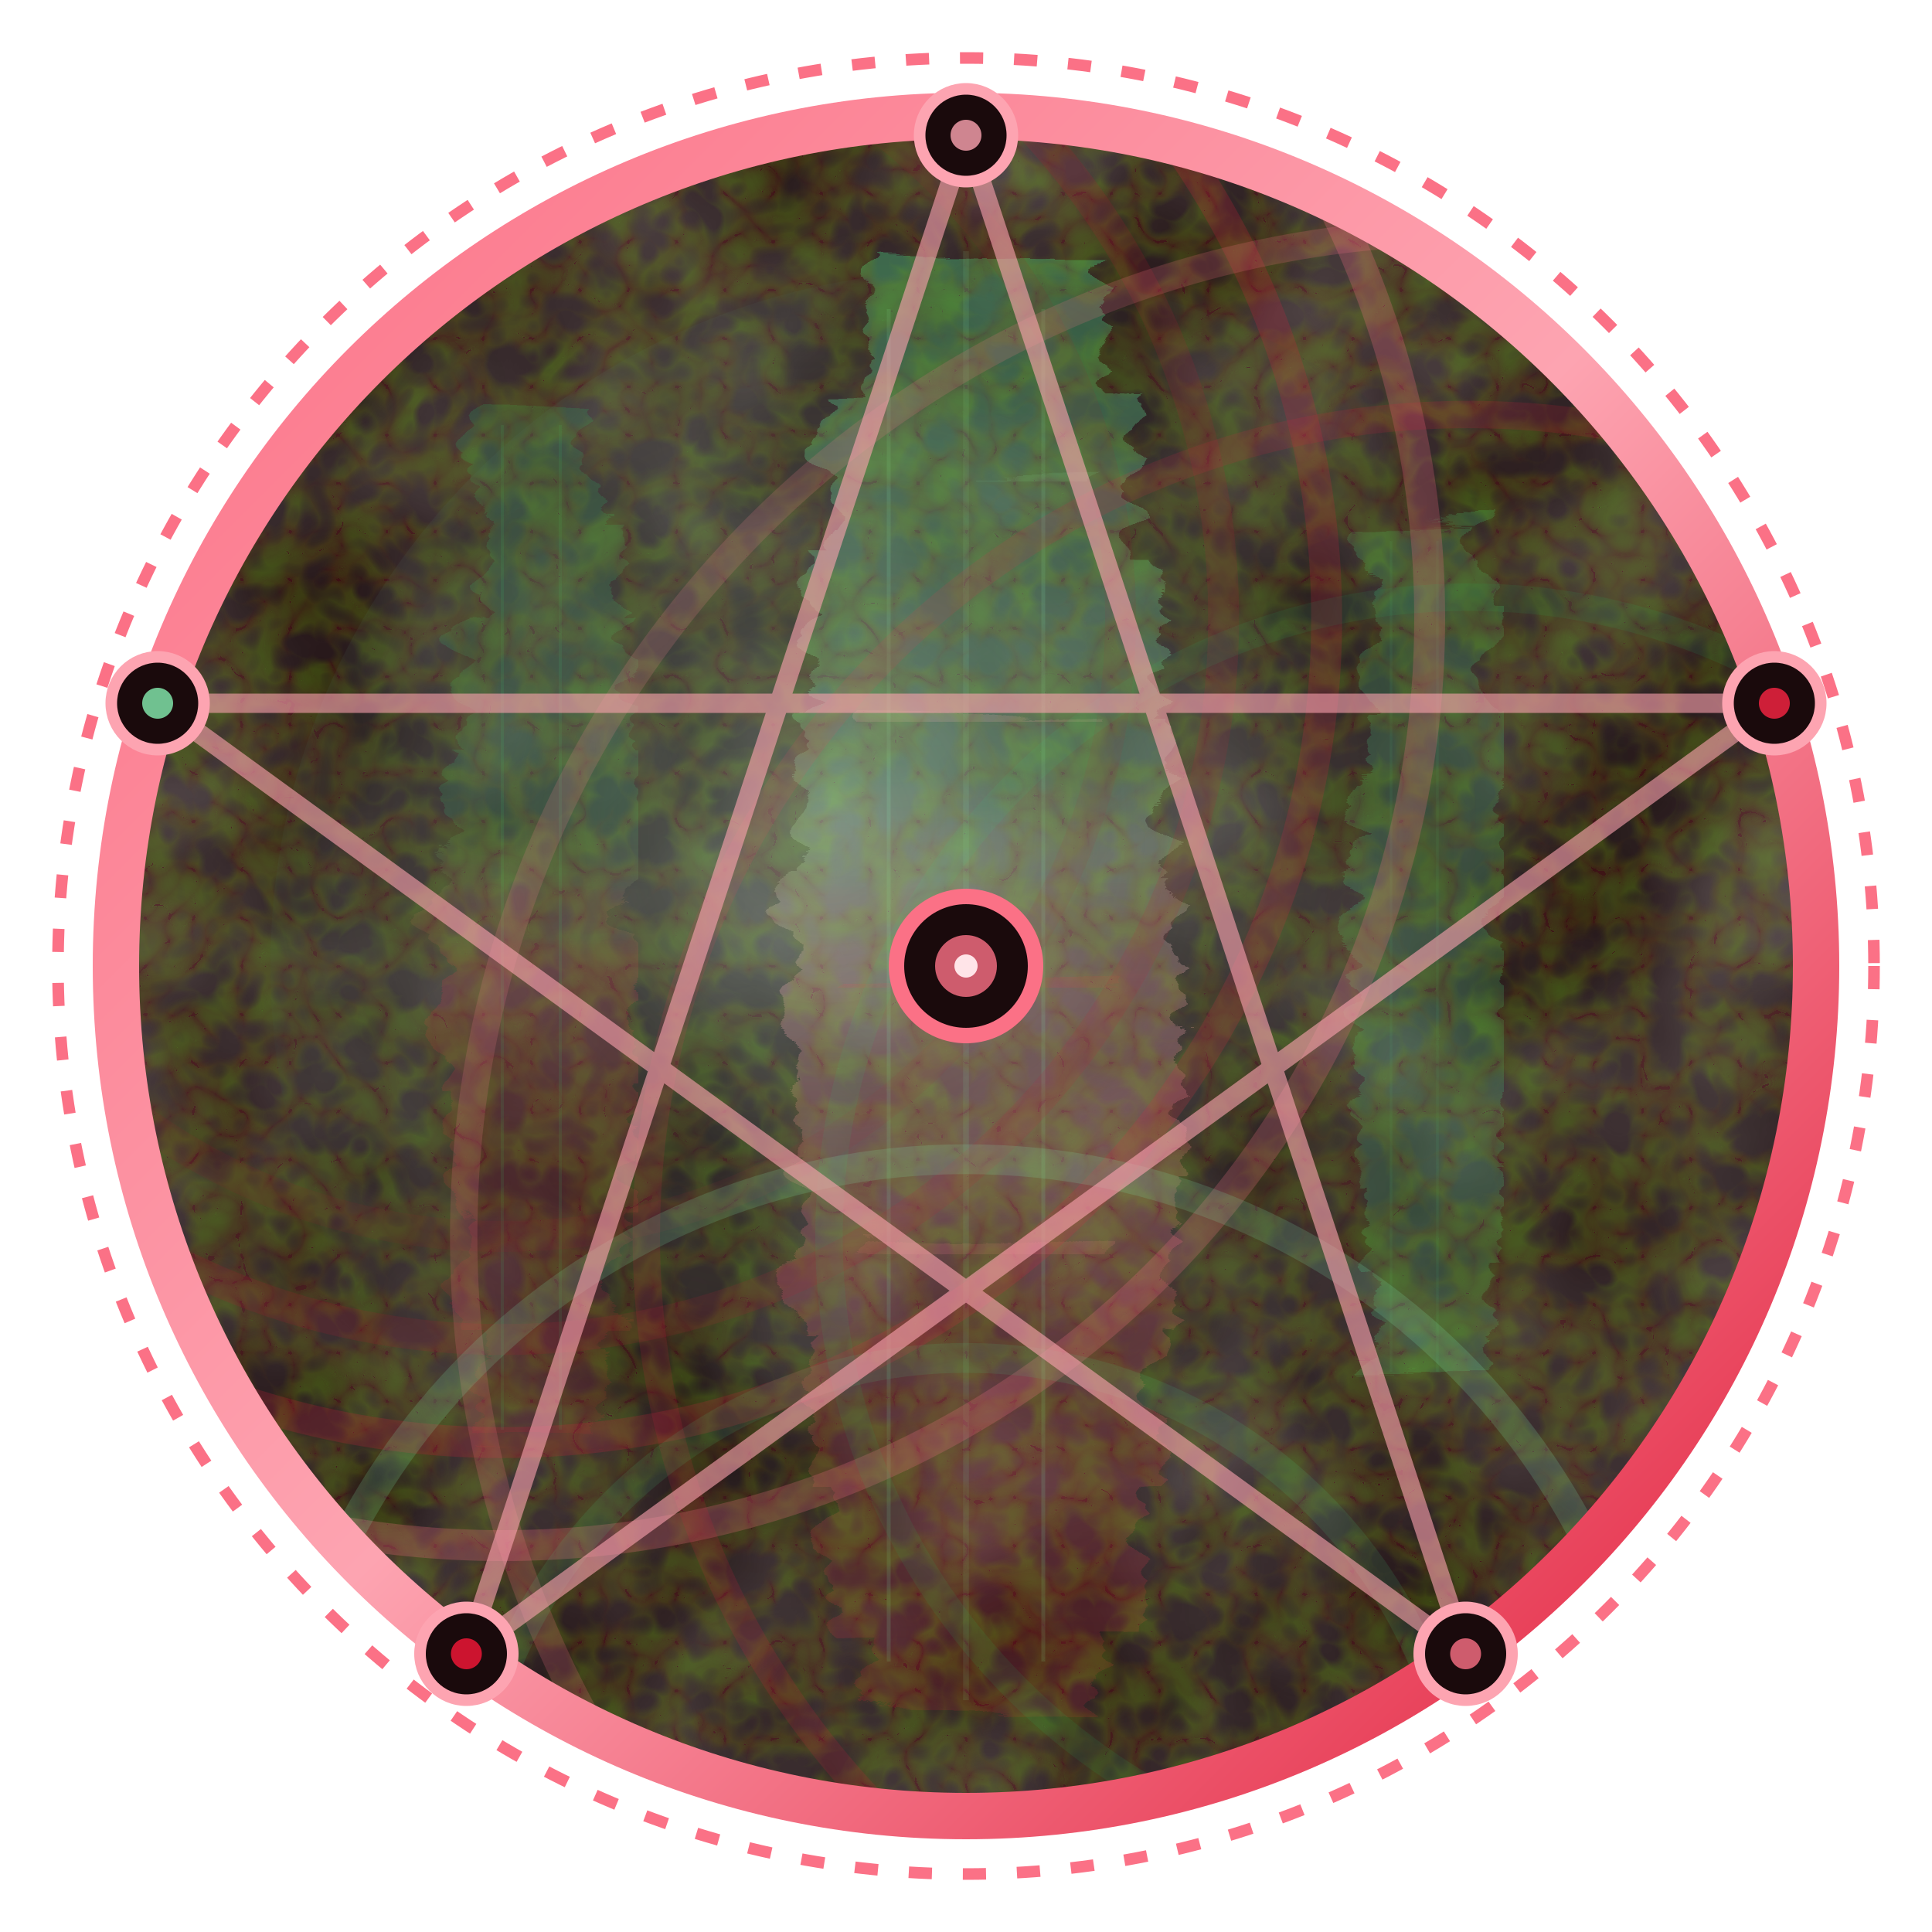
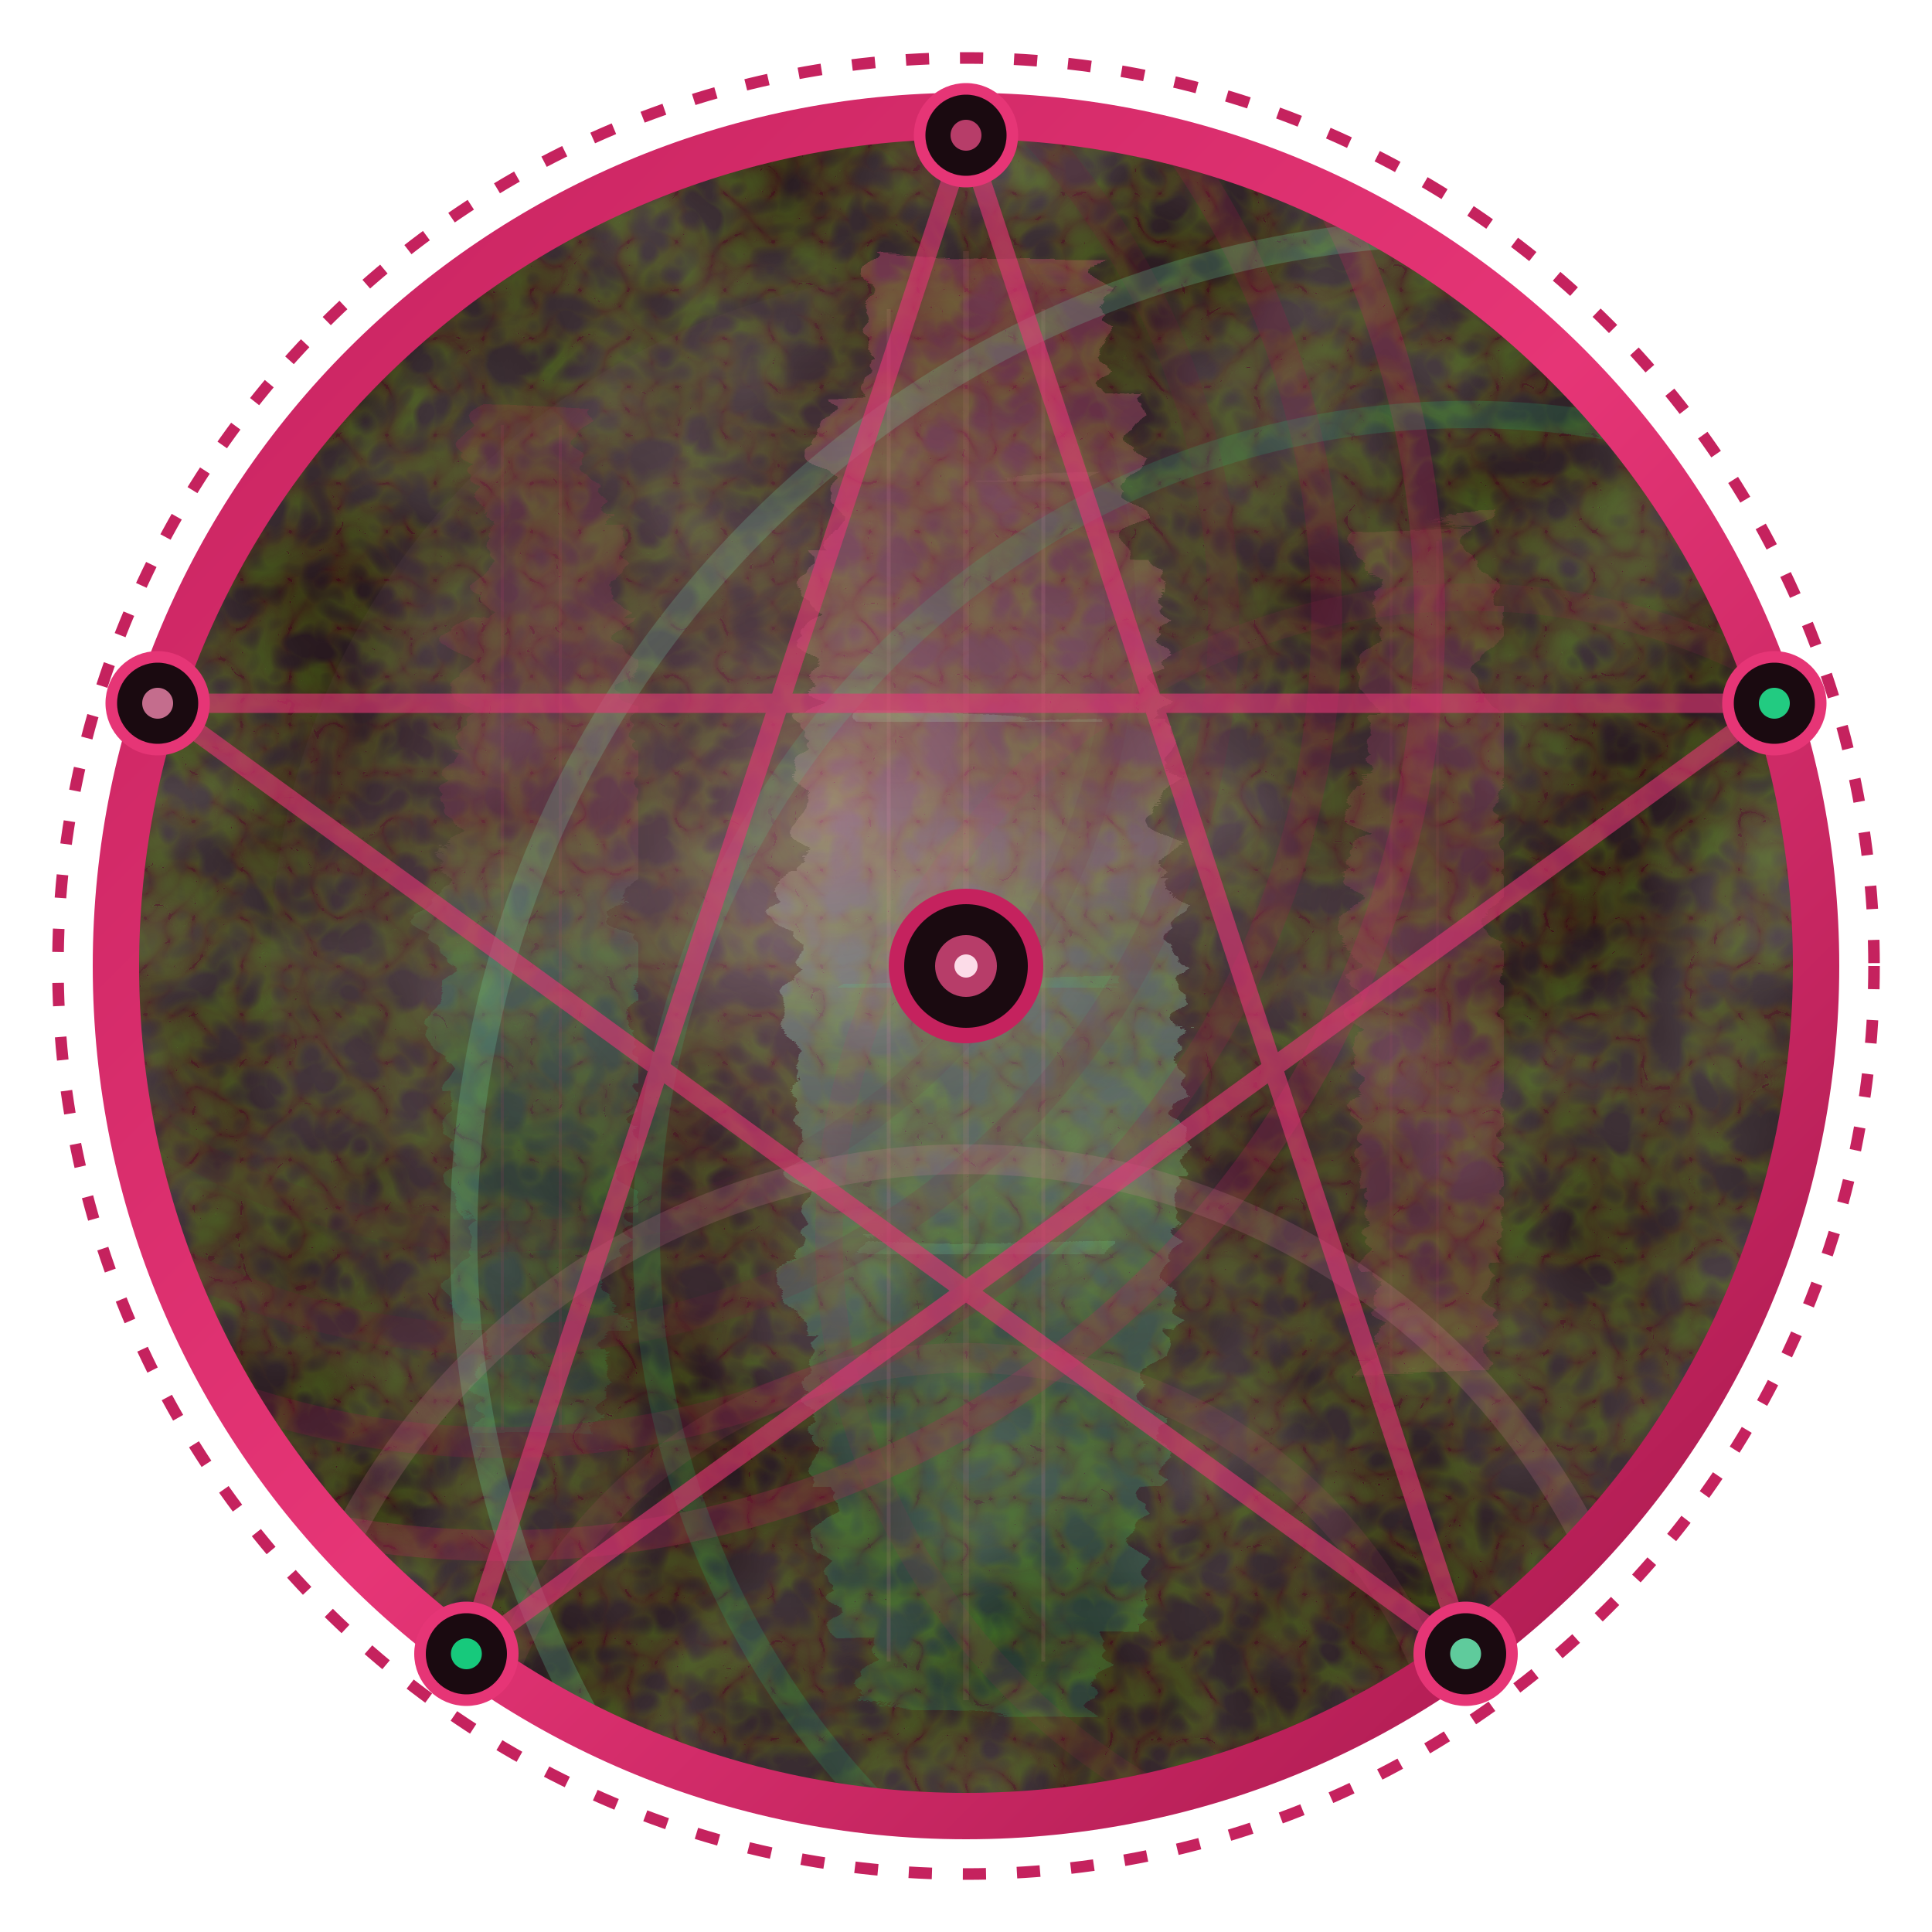
<svg xmlns="http://www.w3.org/2000/svg" viewBox="0 0 500 500" width="100%" height="100%">
  <defs>
    <clipPath id="circleClip">
      <circle cx="250" cy="250" r="220" />
    </clipPath>
    <linearGradient id="pleochroicGlow" x1="0%" y1="0%" x2="100%" y2="100%">
-       <stop offset="0%" stop-color="#fb7186" />
-       <stop offset="50%" stop-color="#fda4b1" />
-       <stop offset="100%" stop-color="#e11d3a" />
+       <stop offset="0%" stop-color="#c5225e" />
+       <stop offset="50%" stop-color="#e63576" />
+       <stop offset="100%" stop-color="#a3164a" />
    </linearGradient>
    <linearGradient id="crystalZone1" x1="0%" y1="0%" x2="0%" y2="100%">
-       <stop offset="0%" stop-color="#4ade88" stop-opacity="0.7" />
-       <stop offset="35%" stop-color="#86efb2" stop-opacity="0.5" />
-       <stop offset="50%" stop-color="#fda4b1" stop-opacity="0.6" />
-       <stop offset="65%" stop-color="#fb7186" stop-opacity="0.5" />
-       <stop offset="100%" stop-color="#e11d3a" stop-opacity="0.3" />
+       <stop offset="0%" stop-color="#de4a80" stop-opacity="0.7" />
+       <stop offset="35%" stop-color="#ef86ac" stop-opacity="0.5" />
+       <stop offset="50%" stop-color="#a4fdd6" stop-opacity="0.6" />
+       <stop offset="65%" stop-color="#71fbbf" stop-opacity="0.5" />
+       <stop offset="100%" stop-color="#1de18c" stop-opacity="0.3" />
    </linearGradient>
    <linearGradient id="crystalZone2" x1="0%" y1="0%" x2="0%" y2="100%">
-       <stop offset="0%" stop-color="#22c566" stop-opacity="0.5" />
-       <stop offset="40%" stop-color="#35e67f" stop-opacity="0.4" />
-       <stop offset="55%" stop-color="#fb2444" stop-opacity="0.5" />
-       <stop offset="100%" stop-color="#f91638" stop-opacity="0.3" />
+       <stop offset="0%" stop-color="#c5225e" stop-opacity="0.5" />
+       <stop offset="40%" stop-color="#e63576" stop-opacity="0.4" />
+       <stop offset="55%" stop-color="#24fb9e" stop-opacity="0.5" />
+       <stop offset="100%" stop-color="#16f997" stop-opacity="0.3" />
    </linearGradient>
    <radialGradient id="centerGlow" cx="40%" cy="40%" r="60%">
-       <stop offset="0%" stop-color="#bbf7d4" stop-opacity="0.3" />
-       <stop offset="100%" stop-color="#0a1a11" stop-opacity="0" />
+       <stop offset="0%" stop-color="#f7bbd1" stop-opacity="0.3" />
+       <stop offset="100%" stop-color="#1a0a10" stop-opacity="0" />
    </radialGradient>
    <filter id="crystalNoise" x="0%" y="0%" width="100%" height="100%">
      <feTurbulence type="fractalNoise" baseFrequency="0.015" numOctaves="4" seed="17" result="noise" />
      <feColorMatrix type="saturate" values="0" result="mono" />
      <feComponentTransfer result="contrast">
        <feFuncR type="linear" slope="1.6" intercept="-0.3" />
        <feFuncG type="linear" slope="1.6" intercept="-0.3" />
        <feFuncB type="linear" slope="1.6" intercept="-0.3" />
      </feComponentTransfer>
      <feGaussianBlur stdDeviation="1.5" result="blurred" />
    </filter>
    <filter id="striations" x="-10%" y="-10%" width="120%" height="120%">
      <feTurbulence type="turbulence" baseFrequency="0.003 0.06" numOctaves="3" seed="31" result="turb" />
      <feDisplacementMap in="SourceGraphic" in2="turb" scale="18" xChannelSelector="R" yChannelSelector="G" />
    </filter>
    <filter id="speckles" x="0%" y="0%" width="100%" height="100%">
      <feTurbulence type="turbulence" baseFrequency="0.08" numOctaves="2" seed="15" result="speckle" />
      <feColorMatrix type="matrix" values="         0 0 0 0 0.2         0 1 0 0 0         0 0 0 0 0         0 0 0 -3 1.5" result="speckleMask" />
    </filter>
  </defs>
-   <circle cx="250" cy="250" r="220" fill="#1a0a0c" />
+   <circle cx="250" cy="250" r="220" fill="#1a0a10" />
  <g clip-path="url(#circleClip)">
-     <rect x="0" y="0" width="500" height="500" fill="#1f0d10" filter="url(#crystalNoise)" opacity="0.4" />
+     <rect x="0" y="0" width="500" height="500" fill="#1f0d14" filter="url(#crystalNoise)" opacity="0.4" />
    <path d="M 220 60 L 240 60 L 260 60 L 280 60 L 280 100 L 290 100 L 290 140 L 295 140 L 295 180 L 298 180 L 298 220 L 300 220 L 300 260 L 300 300 L 298 300 L 298 340 L 295 340 L 295 380 L 290 380 L 290 420 L 280 420 L 280 440 L 260 440 L 240 440 L 220 440 L 220 420 L 210 420 L 210 380 L 205 380 L 205 340 L 202 340 L 202 300 L 200 300 L 200 260 L 200 220 L 202 220 L 202 180 L 205 180 L 205 140 L 210 140 L 210 100 L 220 100 Z" fill="url(#crystalZone1)" filter="url(#striations)" opacity="0.5" />
-     <rect x="220" y="120" width="60" height="4" fill="#86efb2" opacity="0.15" filter="url(#striations)" />
-     <rect x="218" y="180" width="64" height="6" fill="#fda4b1" opacity="0.2" filter="url(#striations)" />
-     <rect x="215" y="250" width="70" height="5" fill="#fb2444" opacity="0.15" filter="url(#striations)" />
-     <rect x="218" y="320" width="64" height="4" fill="#fb7186" opacity="0.18" filter="url(#striations)" />
-     <rect x="220" y="380" width="60" height="3" fill="#4ade88" opacity="0.12" filter="url(#striations)" />
+     <rect x="220" y="120" width="60" height="4" fill="#ef86ac" opacity="0.15" filter="url(#striations)" />
+     <rect x="218" y="180" width="64" height="6" fill="#a4fdd6" opacity="0.2" filter="url(#striations)" />
+     <rect x="215" y="250" width="70" height="5" fill="#24fb9e" opacity="0.15" filter="url(#striations)" />
+     <rect x="218" y="320" width="64" height="4" fill="#71fbbf" opacity="0.18" filter="url(#striations)" />
+     <rect x="220" y="380" width="60" height="3" fill="#de4a80" opacity="0.12" filter="url(#striations)" />
    <path d="M 120 100 L 135 100 L 150 100 L 150 130 L 155 130 L 155 160 L 158 160 L 158 190 L 160 190 L 160 220 L 160 250 L 160 280 L 158 280 L 158 310 L 155 310 L 155 340 L 150 340 L 150 370 L 135 370 L 120 370 L 120 340 L 115 340 L 115 310 L 112 310 L 112 280 L 110 280 L 110 250 L 110 220 L 112 220 L 112 190 L 115 190 L 115 160 L 120 160 L 120 130 Z" fill="url(#crystalZone2)" filter="url(#striations)" opacity="0.35" />
-     <path d="M 350 130 L 365 130 L 380 130 L 380 155 L 383 155 L 383 180 L 385 180 L 385 210 L 385 240 L 385 270 L 385 300 L 383 300 L 383 325 L 380 325 L 380 350 L 365 350 L 350 350 L 350 325 L 347 325 L 347 300 L 345 300 L 345 270 L 345 240 L 345 210 L 347 210 L 347 180 L 350 180 L 350 155 Z" fill="#4ade88" filter="url(#striations)" opacity="0.2" />
-     <line x1="230" y1="80" x2="230" y2="430" stroke="#86efb2" stroke-width="1" opacity="0.15" />
-     <line x1="250" y1="65" x2="250" y2="440" stroke="#86efb2" stroke-width="1.5" opacity="0.12" />
-     <line x1="270" y1="80" x2="270" y2="430" stroke="#86efb2" stroke-width="1" opacity="0.15" />
-     <line x1="130" y1="110" x2="130" y2="370" stroke="#35e67f" stroke-width="0.8" opacity="0.1" />
-     <line x1="145" y1="110" x2="145" y2="370" stroke="#35e67f" stroke-width="0.8" opacity="0.1" />
-     <line x1="360" y1="140" x2="360" y2="355" stroke="#4ade88" stroke-width="0.7" opacity="0.08" />
-     <line x1="372" y1="140" x2="372" y2="355" stroke="#4ade88" stroke-width="0.7" opacity="0.08" />
+     <path d="M 350 130 L 365 130 L 380 130 L 380 155 L 383 155 L 383 180 L 385 180 L 385 210 L 385 240 L 385 270 L 385 300 L 383 300 L 383 325 L 380 325 L 380 350 L 365 350 L 350 350 L 350 325 L 347 325 L 347 300 L 345 300 L 345 270 L 345 240 L 345 210 L 347 210 L 347 180 L 350 180 L 350 155 Z" fill="#de4a80" filter="url(#striations)" opacity="0.2" />
+     <line x1="230" y1="80" x2="230" y2="430" stroke="#ef86ac" stroke-width="1" opacity="0.15" />
+     <line x1="250" y1="65" x2="250" y2="440" stroke="#ef86ac" stroke-width="1.5" opacity="0.12" />
+     <line x1="270" y1="80" x2="270" y2="430" stroke="#ef86ac" stroke-width="1" opacity="0.15" />
+     <line x1="130" y1="110" x2="130" y2="370" stroke="#e63576" stroke-width="0.8" opacity="0.1" />
+     <line x1="145" y1="110" x2="145" y2="370" stroke="#e63576" stroke-width="0.8" opacity="0.1" />
+     <line x1="360" y1="140" x2="360" y2="355" stroke="#de4a80" stroke-width="0.7" opacity="0.08" />
+     <line x1="372" y1="140" x2="372" y2="355" stroke="#de4a80" stroke-width="0.7" opacity="0.08" />
    <rect x="0" y="0" width="500" height="500" fill="#000" filter="url(#speckles)" opacity="0.25" />
-     <circle cx="130" cy="160" r="240.0" fill="none" stroke="#fb7186" stroke-width="8.0" opacity="0.25" />
-     <circle cx="130" cy="160" r="213.333" fill="none" stroke="#e11d3a" stroke-width="8.0" opacity="0.2" />
-     <circle cx="130" cy="160" r="186.667" fill="none" stroke="#be122c" stroke-width="8.0" opacity="0.15" />
-     <circle cx="130" cy="160" r="160.0" fill="none" stroke="#9f1227" stroke-width="8.0" opacity="0.1" />
-     <circle cx="380" cy="320" r="260.0" fill="none" stroke="#fb7186" stroke-width="7.09" opacity="0.2" />
-     <circle cx="380" cy="320" r="212.727" fill="none" stroke="#e11d3a" stroke-width="7.09" opacity="0.15" />
-     <circle cx="380" cy="320" r="165.455" fill="none" stroke="#22c566" stroke-width="7.09" opacity="0.1" />
-     <circle cx="250" cy="480" r="180.0" fill="none" stroke="#86efb2" stroke-width="7.71" opacity="0.18" />
-     <circle cx="250" cy="480" r="128.571" fill="none" stroke="#4ade88" stroke-width="7.71" opacity="0.12" />
+     <circle cx="130" cy="160" r="240.0" fill="none" stroke="#c5225e" stroke-width="8.0" opacity="0.25" />
+     <circle cx="130" cy="160" r="213.333" fill="none" stroke="#a3164a" stroke-width="8.0" opacity="0.2" />
+     <circle cx="130" cy="160" r="186.667" fill="none" stroke="#80153c" stroke-width="8.0" opacity="0.15" />
+     <circle cx="130" cy="160" r="160.0" fill="none" stroke="#6b0d2f" stroke-width="8.0" opacity="0.1" />
+     <circle cx="380" cy="320" r="260.0" fill="none" stroke="#71fbbf" stroke-width="7.09" opacity="0.2" />
+     <circle cx="380" cy="320" r="212.727" fill="none" stroke="#1de18c" stroke-width="7.09" opacity="0.15" />
+     <circle cx="380" cy="320" r="165.455" fill="none" stroke="#c5225e" stroke-width="7.09" opacity="0.1" />
+     <circle cx="250" cy="480" r="180.0" fill="none" stroke="#ef86ac" stroke-width="7.71" opacity="0.18" />
+     <circle cx="250" cy="480" r="128.571" fill="none" stroke="#de4a80" stroke-width="7.71" opacity="0.12" />
  </g>
  <circle cx="250" cy="250" r="180" fill="url(#centerGlow)" />
  <circle cx="250" cy="250" r="220" fill="none" stroke="url(#pleochroicGlow)" stroke-width="12" />
-   <circle cx="250" cy="250" r="235" fill="none" stroke="#fb7186" stroke-width="3" stroke-dasharray="6, 8" />
-   <path d="M 250 35 L 379.3 428 L 40.8 182 L 459.2 182 L 120.7 428 Z" fill="none" stroke="#fda4b1" stroke-width="5" stroke-linejoin="round" opacity="0.6" />
-   <circle cx="250" cy="250" r="18" fill="#1a0a0c" stroke="#fb7186" stroke-width="4" />
-   <circle cx="250" cy="250" r="8" fill="#fb7186" opacity="0.8" />
-   <circle cx="250" cy="250" r="3" fill="#ffe4e8" />
+   <circle cx="250" cy="250" r="235" fill="none" stroke="#c5225e" stroke-width="3" stroke-dasharray="6, 8" />
+   <path d="M 250 35 L 379.3 428 L 40.8 182 L 459.2 182 L 120.7 428 Z" fill="none" stroke="#e63576" stroke-width="5" stroke-linejoin="round" opacity="0.6" />
+   <circle cx="250" cy="250" r="18" fill="#1a0a10" stroke="#c5225e" stroke-width="4" />
+   <circle cx="250" cy="250" r="8" fill="#de4a80" opacity="0.8" />
+   <circle cx="250" cy="250" r="3" fill="#fcdce8" />
  <g>
-     <circle cx="250" cy="35" r="12" fill="#1a0a0c" stroke="#fda4b1" stroke-width="3" />
-     <circle cx="250" cy="35" r="4" fill="#fda4b1" opacity="0.8" />
+     <circle cx="250" cy="35" r="12" fill="#1a0a10" stroke="#e63576" stroke-width="3" />
+     <circle cx="250" cy="35" r="4" fill="#de4a80" opacity="0.8" />
  </g>
  <g>
-     <circle cx="379.3" cy="428" r="12" fill="#1a0a0c" stroke="#fda4b1" stroke-width="3" />
-     <circle cx="379.3" cy="428" r="4" fill="#fb7186" opacity="0.8" />
+     <circle cx="379.3" cy="428" r="12" fill="#1a0a10" stroke="#e63576" stroke-width="3" />
+     <circle cx="379.3" cy="428" r="4" fill="#71fbbf" opacity="0.8" />
  </g>
  <g>
-     <circle cx="40.8" cy="182" r="12" fill="#1a0a0c" stroke="#fda4b1" stroke-width="3" />
-     <circle cx="40.8" cy="182" r="4" fill="#86efb2" opacity="0.8" />
+     <circle cx="40.8" cy="182" r="12" fill="#1a0a10" stroke="#e63576" stroke-width="3" />
+     <circle cx="40.8" cy="182" r="4" fill="#ef86ac" opacity="0.8" />
  </g>
  <g>
-     <circle cx="459.2" cy="182" r="12" fill="#1a0a0c" stroke="#fda4b1" stroke-width="3" />
-     <circle cx="459.2" cy="182" r="4" fill="#fb2444" opacity="0.8" />
+     <circle cx="459.2" cy="182" r="12" fill="#1a0a10" stroke="#e63576" stroke-width="3" />
+     <circle cx="459.2" cy="182" r="4" fill="#24fb9e" opacity="0.8" />
  </g>
  <g>
-     <circle cx="120.7" cy="428" r="12" fill="#1a0a0c" stroke="#fda4b1" stroke-width="3" />
-     <circle cx="120.7" cy="428" r="4" fill="#f91638" opacity="0.8" />
+     <circle cx="120.7" cy="428" r="12" fill="#1a0a10" stroke="#e63576" stroke-width="3" />
+     <circle cx="120.7" cy="428" r="4" fill="#16f997" opacity="0.8" />
  </g>
</svg>
